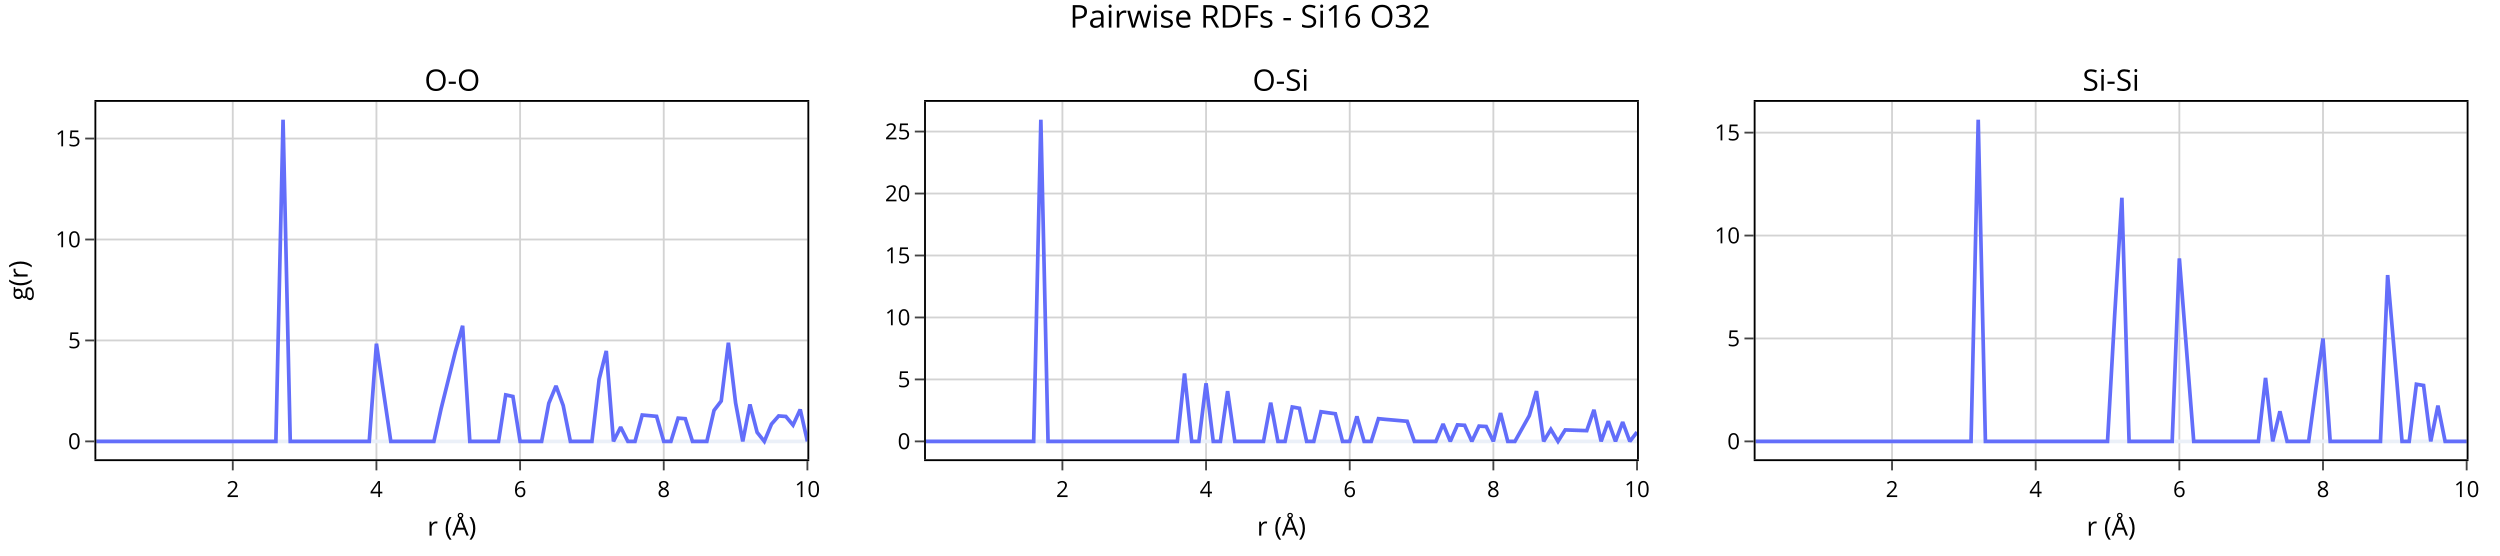
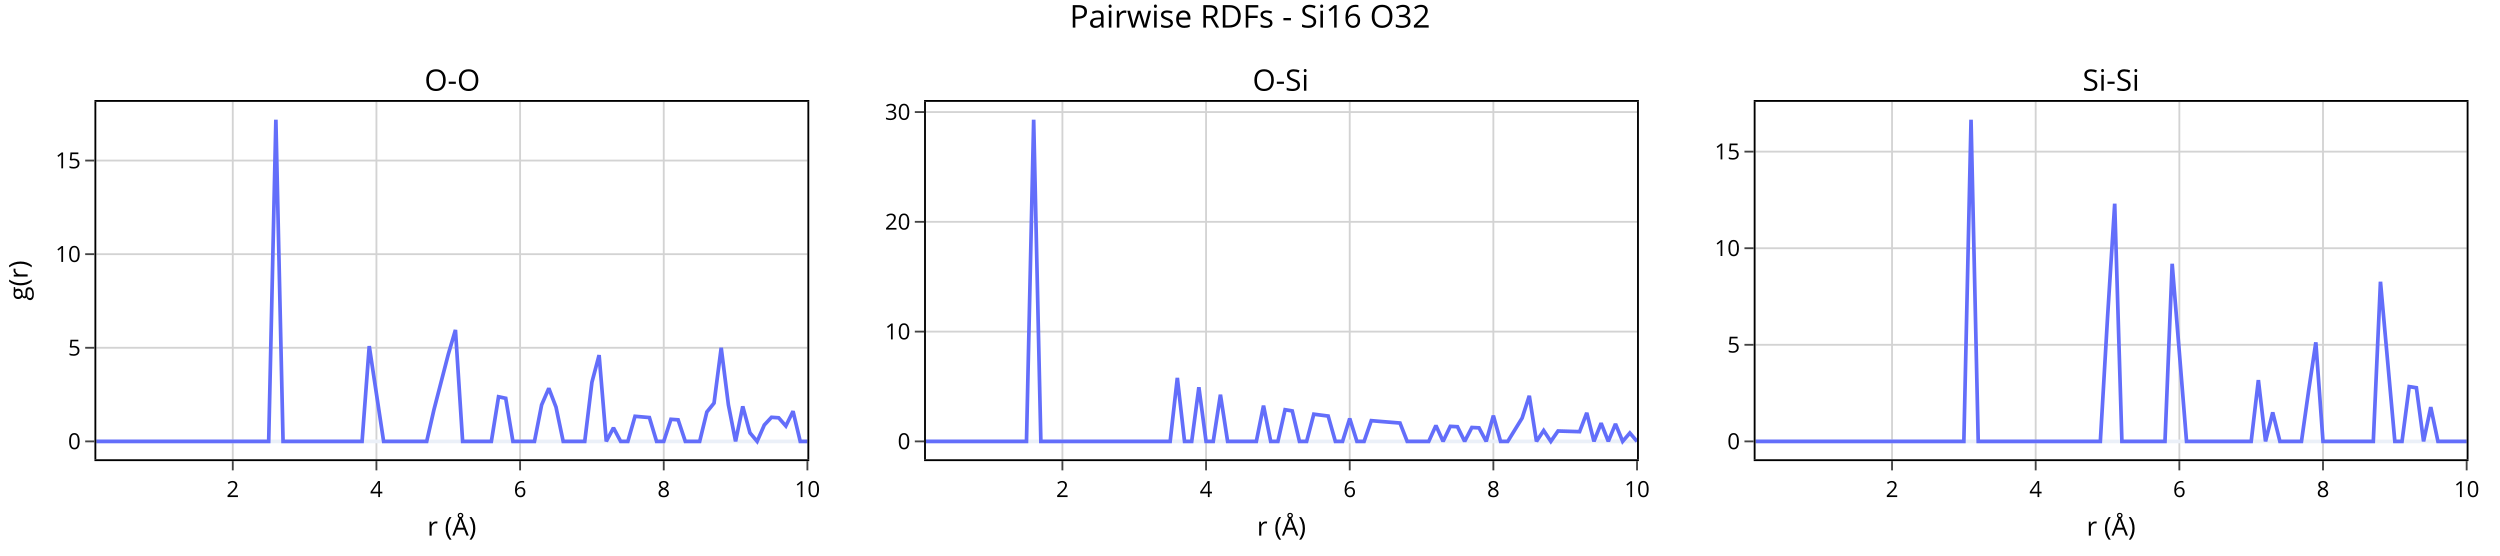
<svg xmlns="http://www.w3.org/2000/svg" class="main-svg" width="1350" height="300" style="" viewBox="0 0 1350 300">
  <rect x="0" y="0" width="1350" height="300" style="fill: rgb(255, 255, 255); fill-opacity: 1;" />
-   <defs id="defs-72a786">
+   <defs id="defs-f9d838">
    <g class="clips">
-       <clipPath id="clip72a786xyplot" class="plotclip">
+       <clipPath id="clipf9d838xyplot" class="plotclip">
        <rect width="384" height="193" />
      </clipPath>
-       <clipPath id="clip72a786x2y2plot" class="plotclip">
+       <clipPath id="clipf9d838x2y2plot" class="plotclip">
        <rect width="384" height="193" />
      </clipPath>
-       <clipPath id="clip72a786x3y3plot" class="plotclip">
+       <clipPath id="clipf9d838x3y3plot" class="plotclip">
        <rect width="384" height="193" />
      </clipPath>
-       <clipPath class="axesclip" id="clip72a786x">
+       <clipPath class="axesclip" id="clipf9d838x">
        <rect x="52" y="0" width="384" height="300" />
      </clipPath>
-       <clipPath class="axesclip" id="clip72a786y">
+       <clipPath class="axesclip" id="clipf9d838y">
        <rect x="0" y="55" width="1350" height="193" />
      </clipPath>
-       <clipPath class="axesclip" id="clip72a786xy">
+       <clipPath class="axesclip" id="clipf9d838xy">
        <rect x="52" y="55" width="384" height="193" />
      </clipPath>
-       <clipPath class="axesclip" id="clip72a786y2">
+       <clipPath class="axesclip" id="clipf9d838y2">
        <rect x="0" y="55" width="1350" height="193" />
      </clipPath>
-       <clipPath class="axesclip" id="clip72a786xy2">
+       <clipPath class="axesclip" id="clipf9d838xy2">
        <rect x="52" y="55" width="384" height="193" />
      </clipPath>
-       <clipPath class="axesclip" id="clip72a786y3">
+       <clipPath class="axesclip" id="clipf9d838y3">
        <rect x="0" y="55" width="1350" height="193" />
      </clipPath>
-       <clipPath class="axesclip" id="clip72a786xy3">
+       <clipPath class="axesclip" id="clipf9d838xy3">
        <rect x="52" y="55" width="384" height="193" />
      </clipPath>
-       <clipPath class="axesclip" id="clip72a786x2">
+       <clipPath class="axesclip" id="clipf9d838x2">
        <rect x="500" y="0" width="384" height="300" />
      </clipPath>
-       <clipPath class="axesclip" id="clip72a786x2y">
+       <clipPath class="axesclip" id="clipf9d838x2y">
        <rect x="500" y="55" width="384" height="193" />
      </clipPath>
-       <clipPath class="axesclip" id="clip72a786x2y2">
+       <clipPath class="axesclip" id="clipf9d838x2y2">
        <rect x="500" y="55" width="384" height="193" />
      </clipPath>
-       <clipPath class="axesclip" id="clip72a786x2y3">
+       <clipPath class="axesclip" id="clipf9d838x2y3">
        <rect x="500" y="55" width="384" height="193" />
      </clipPath>
-       <clipPath class="axesclip" id="clip72a786x3">
+       <clipPath class="axesclip" id="clipf9d838x3">
        <rect x="948" y="0" width="384" height="300" />
      </clipPath>
-       <clipPath class="axesclip" id="clip72a786x3y">
+       <clipPath class="axesclip" id="clipf9d838x3y">
        <rect x="948" y="55" width="384" height="193" />
      </clipPath>
-       <clipPath class="axesclip" id="clip72a786x3y2">
+       <clipPath class="axesclip" id="clipf9d838x3y2">
        <rect x="948" y="55" width="384" height="193" />
      </clipPath>
-       <clipPath class="axesclip" id="clip72a786x3y3">
+       <clipPath class="axesclip" id="clipf9d838x3y3">
        <rect x="948" y="55" width="384" height="193" />
      </clipPath>
    </g>
    <g class="gradients" />
    <g class="patterns" />
  </defs>
  <g class="bglayer" />
  <g class="layer-below">
    <g class="imagelayer" />
    <g class="shapelayer" />
  </g>
  <g class="cartesianlayer">
    <g class="subplot xy">
      <g class="layer-subplot">
        <g class="shapelayer" />
        <g class="imagelayer" />
      </g>
      <g class="minor-gridlayer">
        <g class="x" />
        <g class="y" />
      </g>
      <g class="gridlayer">
        <g class="x">
          <path class="xgrid crisp" transform="translate(125.7,0)" d="M0,55v193" style="stroke: rgb(211, 211, 211); stroke-opacity: 1; stroke-width: 1px;" />
          <path class="xgrid crisp" transform="translate(203.27,0)" d="M0,55v193" style="stroke: rgb(211, 211, 211); stroke-opacity: 1; stroke-width: 1px;" />
          <path class="xgrid crisp" transform="translate(280.85,0)" d="M0,55v193" style="stroke: rgb(211, 211, 211); stroke-opacity: 1; stroke-width: 1px;" />
          <path class="xgrid crisp" transform="translate(358.42,0)" d="M0,55v193" style="stroke: rgb(211, 211, 211); stroke-opacity: 1; stroke-width: 1px;" />
        </g>
        <g class="y">
-           <path class="ygrid crisp" transform="translate(0,183.84)" d="M52,0h384" style="stroke: rgb(211, 211, 211); stroke-opacity: 1; stroke-width: 1px;" />
-           <path class="ygrid crisp" transform="translate(0,129.33)" d="M52,0h384" style="stroke: rgb(211, 211, 211); stroke-opacity: 1; stroke-width: 1px;" />
-           <path class="ygrid crisp" transform="translate(0,74.81)" d="M52,0h384" style="stroke: rgb(211, 211, 211); stroke-opacity: 1; stroke-width: 1px;" />
+           <path class="ygrid crisp" transform="translate(0,187.8)" d="M52,0h384" style="stroke: rgb(211, 211, 211); stroke-opacity: 1; stroke-width: 1px;" />
+           <path class="ygrid crisp" transform="translate(0,137.25)" d="M52,0h384" style="stroke: rgb(211, 211, 211); stroke-opacity: 1; stroke-width: 1px;" />
+           <path class="ygrid crisp" transform="translate(0,86.7)" d="M52,0h384" style="stroke: rgb(211, 211, 211); stroke-opacity: 1; stroke-width: 1px;" />
        </g>
      </g>
      <g class="zerolinelayer">
        <path class="yzl zl crisp" transform="translate(0,238.35)" d="M52,0h384" style="stroke: rgb(235, 240, 248); stroke-opacity: 1; stroke-width: 2px;" />
      </g>
      <g class="layer-between">
        <g class="shapelayer" />
        <g class="imagelayer" />
      </g>
      <path class="xlines-below" />
      <path class="ylines-below" />
      <g class="overlines-below" />
      <g class="xaxislayer-below" />
      <g class="yaxislayer-below" />
      <g class="overaxes-below" />
      <g class="overplot">
-         <g class="xy" transform="translate(52,55)" clip-path="url(#clip72a786xyplot)">
+         <g class="xy" transform="translate(52,55)" clip-path="url(#clipf9d838xyplot)">
          <g class="scatterlayer mlayer">
-             <g class="trace scatter trace6706fb" style="stroke-miterlimit: 2; opacity: 1;">
+             <g class="trace scatter trace94215c" style="stroke-miterlimit: 2; opacity: 1;">
              <g class="fills" />
              <g class="errorbars" />
              <g class="lines">
-                 <path class="js-line" d="M0,183.35L96.97,183.35L100.85,9.65L104.73,183.35L108.61,183.35L147.39,183.35L151.27,130.59L159.03,183.35L162.91,183.35L182.3,183.35L186.18,165.77L193.94,134.67L197.82,120.91L201.7,183.35L205.58,183.35L217.21,183.35L221.09,158.26L224.97,159.1L228.85,183.35L240.48,183.35L244.36,162.74L248.24,153.38L252.12,163.97L256,183.35L259.88,183.35L267.64,183.35L271.52,149.86L275.39,134.5L279.27,183.35L283.15,175.64L287.03,183.35L290.91,183.35L294.79,169.11L302.55,169.82L306.42,183.35L310.3,183.35L314.18,170.8L318.06,171.1L321.94,183.35L329.7,183.35L333.58,166.62L337.45,161.55L341.33,130.06L345.21,162.51L349.09,183.35L352.97,163.4L356.85,178.47L360.73,183.35L364.61,174L368.48,169.61L372.36,169.89L376.24,174.56L380.12,166.12L384,183.35" style="vector-effect: none; fill: none; stroke: rgb(99, 110, 250); stroke-opacity: 1; stroke-width: 2px; opacity: 1;" />
+                 <path class="js-line" d="M0,183.35L93.09,183.35L96.97,9.65L100.85,183.35L104.73,183.35L143.52,183.35L147.39,131.88L155.15,183.35L159.03,183.35L178.42,183.35L182.3,166.36L190.06,136.38L193.94,123.16L197.82,183.35L201.7,183.35L213.33,183.35L217.21,159.26L221.09,160.08L224.97,183.35L236.61,183.35L240.48,163.63L244.36,154.68L248.24,164.82L252.12,183.35L256,183.35L263.76,183.35L267.64,151.4L271.52,136.76L275.39,183.35L279.27,176.01L283.15,183.35L287.03,183.35L290.91,169.8L298.67,170.48L302.55,183.35L306.42,183.35L310.3,171.42L314.18,171.71L318.06,183.35L325.82,183.35L329.7,167.47L333.58,162.67L337.45,132.81L341.33,163.58L345.21,183.35L349.09,164.44L352.97,178.73L356.85,183.35L360.73,174.49L364.61,170.34L368.48,170.61L372.36,175.03L376.24,167.05L380.12,183.35L384,183.35" style="vector-effect: none; fill: none; stroke: rgb(99, 110, 250); stroke-opacity: 1; stroke-width: 2px; opacity: 1;" />
              </g>
              <g class="points" />
              <g class="text" />
            </g>
          </g>
        </g>
      </g>
      <path class="xlines-above crisp" d="M51,248.5H437M51,54.5H437" style="fill: none; stroke-width: 1px; stroke: rgb(0, 0, 0); stroke-opacity: 1;" />
      <path class="ylines-above crisp" d="M51.5,55V248M436.5,55V248" style="fill: none; stroke-width: 1px; stroke: rgb(0, 0, 0); stroke-opacity: 1;" />
      <g class="overlines-above" />
      <g class="xaxislayer-above">
        <path class="xtick ticks crisp" d="M0,249v5" transform="translate(125.7,0)" style="stroke: rgb(68, 68, 68); stroke-opacity: 1; stroke-width: 1px;" />
        <path class="xtick ticks crisp" d="M0,249v5" transform="translate(203.27,0)" style="stroke: rgb(68, 68, 68); stroke-opacity: 1; stroke-width: 1px;" />
        <path class="xtick ticks crisp" d="M0,249v5" transform="translate(280.85,0)" style="stroke: rgb(68, 68, 68); stroke-opacity: 1; stroke-width: 1px;" />
        <path class="xtick ticks crisp" d="M0,249v5" transform="translate(358.42,0)" style="stroke: rgb(68, 68, 68); stroke-opacity: 1; stroke-width: 1px;" />
        <path class="xtick ticks crisp" d="M0,249v5" transform="translate(436,0)" style="stroke: rgb(68, 68, 68); stroke-opacity: 1; stroke-width: 1px;" />
        <g class="xtick">
          <text text-anchor="middle" x="0" y="268.4" transform="translate(125.7,0)" style="font-family: 'Open Sans', verdana, arial, sans-serif; font-size: 12px; fill: rgb(0, 0, 0); fill-opacity: 1; white-space: pre; opacity: 1;">2</text>
        </g>
        <g class="xtick">
          <text text-anchor="middle" x="0" y="268.4" style="font-family: 'Open Sans', verdana, arial, sans-serif; font-size: 12px; fill: rgb(0, 0, 0); fill-opacity: 1; white-space: pre; opacity: 1;" transform="translate(203.27,0)">4</text>
        </g>
        <g class="xtick">
          <text text-anchor="middle" x="0" y="268.4" style="font-family: 'Open Sans', verdana, arial, sans-serif; font-size: 12px; fill: rgb(0, 0, 0); fill-opacity: 1; white-space: pre; opacity: 1;" transform="translate(280.85,0)">6</text>
        </g>
        <g class="xtick">
          <text text-anchor="middle" x="0" y="268.4" style="font-family: 'Open Sans', verdana, arial, sans-serif; font-size: 12px; fill: rgb(0, 0, 0); fill-opacity: 1; white-space: pre; opacity: 1;" transform="translate(358.42,0)">8</text>
        </g>
        <g class="xtick">
          <text text-anchor="middle" x="0" y="268.4" style="font-family: 'Open Sans', verdana, arial, sans-serif; font-size: 12px; fill: rgb(0, 0, 0); fill-opacity: 1; white-space: pre; opacity: 1;" transform="translate(436,0)">10</text>
        </g>
      </g>
      <g class="yaxislayer-above">
        <path class="ytick ticks crisp" d="M51,0h-5" transform="translate(0,238.35)" style="stroke: rgb(68, 68, 68); stroke-opacity: 1; stroke-width: 1px;" />
-         <path class="ytick ticks crisp" d="M51,0h-5" transform="translate(0,183.84)" style="stroke: rgb(68, 68, 68); stroke-opacity: 1; stroke-width: 1px;" />
-         <path class="ytick ticks crisp" d="M51,0h-5" transform="translate(0,129.33)" style="stroke: rgb(68, 68, 68); stroke-opacity: 1; stroke-width: 1px;" />
-         <path class="ytick ticks crisp" d="M51,0h-5" transform="translate(0,74.81)" style="stroke: rgb(68, 68, 68); stroke-opacity: 1; stroke-width: 1px;" />
+         <path class="ytick ticks crisp" d="M51,0h-5" transform="translate(0,187.8)" style="stroke: rgb(68, 68, 68); stroke-opacity: 1; stroke-width: 1px;" />
+         <path class="ytick ticks crisp" d="M51,0h-5" transform="translate(0,137.25)" style="stroke: rgb(68, 68, 68); stroke-opacity: 1; stroke-width: 1px;" />
+         <path class="ytick ticks crisp" d="M51,0h-5" transform="translate(0,86.7)" style="stroke: rgb(68, 68, 68); stroke-opacity: 1; stroke-width: 1px;" />
        <g class="ytick">
          <text text-anchor="end" x="43.6" y="4.2" transform="translate(0,238.35)" style="font-family: 'Open Sans', verdana, arial, sans-serif; font-size: 12px; fill: rgb(0, 0, 0); fill-opacity: 1; white-space: pre; opacity: 1;">0</text>
        </g>
        <g class="ytick">
-           <text text-anchor="end" x="43.6" y="4.2" style="font-family: 'Open Sans', verdana, arial, sans-serif; font-size: 12px; fill: rgb(0, 0, 0); fill-opacity: 1; white-space: pre; opacity: 1;" transform="translate(0,183.84)">5</text>
+           <text text-anchor="end" x="43.6" y="4.2" style="font-family: 'Open Sans', verdana, arial, sans-serif; font-size: 12px; fill: rgb(0, 0, 0); fill-opacity: 1; white-space: pre; opacity: 1;" transform="translate(0,187.8)">5</text>
        </g>
        <g class="ytick">
-           <text text-anchor="end" x="43.6" y="4.2" style="font-family: 'Open Sans', verdana, arial, sans-serif; font-size: 12px; fill: rgb(0, 0, 0); fill-opacity: 1; white-space: pre; opacity: 1;" transform="translate(0,129.33)">10</text>
+           <text text-anchor="end" x="43.6" y="4.2" style="font-family: 'Open Sans', verdana, arial, sans-serif; font-size: 12px; fill: rgb(0, 0, 0); fill-opacity: 1; white-space: pre; opacity: 1;" transform="translate(0,137.25)">10</text>
        </g>
        <g class="ytick">
-           <text text-anchor="end" x="43.6" y="4.2" style="font-family: 'Open Sans', verdana, arial, sans-serif; font-size: 12px; fill: rgb(0, 0, 0); fill-opacity: 1; white-space: pre; opacity: 1;" transform="translate(0,74.81)">15</text>
+           <text text-anchor="end" x="43.6" y="4.2" style="font-family: 'Open Sans', verdana, arial, sans-serif; font-size: 12px; fill: rgb(0, 0, 0); fill-opacity: 1; white-space: pre; opacity: 1;" transform="translate(0,86.7)">15</text>
        </g>
      </g>
      <g class="overaxes-above" />
    </g>
    <g class="subplot x2y2">
      <g class="layer-subplot">
        <g class="shapelayer" />
        <g class="imagelayer" />
      </g>
      <g class="minor-gridlayer">
        <g class="x2" />
        <g class="y2" />
      </g>
      <g class="gridlayer">
        <g class="x2">
          <path class="x2grid crisp" transform="translate(573.7,0)" d="M0,55v193" style="stroke: rgb(211, 211, 211); stroke-opacity: 1; stroke-width: 1px;" />
          <path class="x2grid crisp" transform="translate(651.27,0)" d="M0,55v193" style="stroke: rgb(211, 211, 211); stroke-opacity: 1; stroke-width: 1px;" />
          <path class="x2grid crisp" transform="translate(728.85,0)" d="M0,55v193" style="stroke: rgb(211, 211, 211); stroke-opacity: 1; stroke-width: 1px;" />
          <path class="x2grid crisp" transform="translate(806.42,0)" d="M0,55v193" style="stroke: rgb(211, 211, 211); stroke-opacity: 1; stroke-width: 1px;" />
        </g>
        <g class="y2">
-           <path class="y2grid crisp" transform="translate(0,204.89)" d="M500,0h384" style="stroke: rgb(211, 211, 211); stroke-opacity: 1; stroke-width: 1px;" />
-           <path class="y2grid crisp" transform="translate(0,171.43)" d="M500,0h384" style="stroke: rgb(211, 211, 211); stroke-opacity: 1; stroke-width: 1px;" />
-           <path class="y2grid crisp" transform="translate(0,137.97)" d="M500,0h384" style="stroke: rgb(211, 211, 211); stroke-opacity: 1; stroke-width: 1px;" />
-           <path class="y2grid crisp" transform="translate(0,104.51)" d="M500,0h384" style="stroke: rgb(211, 211, 211); stroke-opacity: 1; stroke-width: 1px;" />
-           <path class="y2grid crisp" transform="translate(0,71.04)" d="M500,0h384" style="stroke: rgb(211, 211, 211); stroke-opacity: 1; stroke-width: 1px;" />
+           <path class="y2grid crisp" transform="translate(0,179.07)" d="M500,0h384" style="stroke: rgb(211, 211, 211); stroke-opacity: 1; stroke-width: 1px;" />
+           <path class="y2grid crisp" transform="translate(0,119.79)" d="M500,0h384" style="stroke: rgb(211, 211, 211); stroke-opacity: 1; stroke-width: 1px;" />
+           <path class="y2grid crisp" transform="translate(0,60.51)" d="M500,0h384" style="stroke: rgb(211, 211, 211); stroke-opacity: 1; stroke-width: 1px;" />
        </g>
      </g>
      <g class="zerolinelayer">
        <path class="y2zl zl crisp" transform="translate(0,238.35)" d="M500,0h384" style="stroke: rgb(235, 240, 248); stroke-opacity: 1; stroke-width: 2px;" />
      </g>
      <g class="layer-between">
        <g class="shapelayer" />
        <g class="imagelayer" />
      </g>
      <path class="xlines-below" />
      <path class="ylines-below" />
      <g class="overlines-below" />
      <g class="xaxislayer-below" />
      <g class="yaxislayer-below" />
      <g class="overaxes-below" />
      <g class="overplot">
-         <g class="x2y2" transform="translate(500,55)" clip-path="url(#clip72a786x2y2plot)">
+         <g class="x2y2" transform="translate(500,55)" clip-path="url(#clipf9d838x2y2plot)">
          <g class="scatterlayer mlayer">
-             <g class="trace scatter trace045ead" style="stroke-miterlimit: 2; opacity: 1;">
+             <g class="trace scatter tracea31ce0" style="stroke-miterlimit: 2; opacity: 1;">
              <g class="fills" />
              <g class="errorbars" />
              <g class="lines">
-                 <path class="js-line" d="M0,183.35L58.18,183.35L62.06,9.65L65.94,183.35L69.82,183.35L135.76,183.35L139.64,146.68L143.52,183.35L147.39,183.35L151.27,151.98L155.15,183.35L159.03,183.35L162.91,156.2L166.79,183.35L170.67,183.35L182.3,183.35L186.18,162.44L190.06,183.35L193.94,183.35L197.82,164.79L201.7,165.48L205.58,183.35L209.45,183.35L213.33,167.34L217.21,167.9L221.09,168.43L224.97,183.35L228.85,183.35L232.73,169.86L236.61,183.35L240.48,183.35L244.36,171.09L248.24,171.47L259.88,172.49L263.76,183.35L275.39,183.35L279.27,173.93L283.15,183.35L287.03,174.43L290.91,174.66L294.79,183.35L298.67,175.1L302.55,175.31L306.42,183.35L310.3,168.05L314.18,183.35L318.06,183.35L325.82,169.45L329.7,156.2L333.58,183.35L337.45,176.87L341.33,183.35L345.21,177.15L356.85,177.55L360.73,166.31L364.61,183.35L368.48,172.46L372.36,183.35L376.24,172.9L380.12,183.35L384,178.33" style="vector-effect: none; fill: none; stroke: rgb(99, 110, 250); stroke-opacity: 1; stroke-width: 2px; opacity: 1;" />
+                 <path class="js-line" d="M0,183.35L54.3,183.35L58.18,9.65L62.06,183.35L65.94,183.35L131.88,183.35L135.76,149.04L139.64,183.35L143.52,183.35L147.39,154.11L151.27,183.35L155.15,183.35L159.03,158.14L162.91,183.35L166.79,183.35L178.42,183.35L182.3,164.05L186.18,183.35L190.06,183.35L193.94,166.25L197.82,166.91L201.7,183.35L205.58,183.35L209.45,168.65L213.33,169.17L217.21,169.66L221.09,183.35L224.97,183.35L228.85,171L232.73,183.35L236.61,183.35L240.48,172.15L244.36,172.49L256,173.44L259.88,183.35L271.52,183.35L275.39,174.77L279.27,183.35L283.15,175.23L287.03,175.44L290.91,183.35L294.79,175.85L298.67,176.04L302.55,183.35L306.42,169.45L310.3,183.35L314.18,183.35L321.94,170.75L325.82,158.73L329.7,183.35L333.58,177.48L337.45,183.35L341.33,177.74L352.97,178.1L356.85,167.93L360.73,183.35L364.61,173.5L368.48,183.35L372.36,173.9L376.24,183.35L380.12,178.81L384,183.35" style="vector-effect: none; fill: none; stroke: rgb(99, 110, 250); stroke-opacity: 1; stroke-width: 2px; opacity: 1;" />
              </g>
              <g class="points" />
              <g class="text" />
            </g>
          </g>
        </g>
      </g>
      <path class="xlines-above crisp" d="M499,248.5H885M499,54.5H885" style="fill: none; stroke-width: 1px; stroke: rgb(0, 0, 0); stroke-opacity: 1;" />
      <path class="ylines-above crisp" d="M499.5,55V248M884.5,55V248" style="fill: none; stroke-width: 1px; stroke: rgb(0, 0, 0); stroke-opacity: 1;" />
      <g class="overlines-above" />
      <g class="xaxislayer-above">
        <path class="x2tick ticks crisp" d="M0,249v5" transform="translate(573.7,0)" style="stroke: rgb(68, 68, 68); stroke-opacity: 1; stroke-width: 1px;" />
        <path class="x2tick ticks crisp" d="M0,249v5" transform="translate(651.27,0)" style="stroke: rgb(68, 68, 68); stroke-opacity: 1; stroke-width: 1px;" />
        <path class="x2tick ticks crisp" d="M0,249v5" transform="translate(728.85,0)" style="stroke: rgb(68, 68, 68); stroke-opacity: 1; stroke-width: 1px;" />
        <path class="x2tick ticks crisp" d="M0,249v5" transform="translate(806.42,0)" style="stroke: rgb(68, 68, 68); stroke-opacity: 1; stroke-width: 1px;" />
        <path class="x2tick ticks crisp" d="M0,249v5" transform="translate(884,0)" style="stroke: rgb(68, 68, 68); stroke-opacity: 1; stroke-width: 1px;" />
        <g class="x2tick">
          <text text-anchor="middle" x="0" y="268.4" transform="translate(573.7,0)" style="font-family: 'Open Sans', verdana, arial, sans-serif; font-size: 12px; fill: rgb(0, 0, 0); fill-opacity: 1; white-space: pre; opacity: 1;">2</text>
        </g>
        <g class="x2tick">
          <text text-anchor="middle" x="0" y="268.4" style="font-family: 'Open Sans', verdana, arial, sans-serif; font-size: 12px; fill: rgb(0, 0, 0); fill-opacity: 1; white-space: pre; opacity: 1;" transform="translate(651.27,0)">4</text>
        </g>
        <g class="x2tick">
          <text text-anchor="middle" x="0" y="268.4" style="font-family: 'Open Sans', verdana, arial, sans-serif; font-size: 12px; fill: rgb(0, 0, 0); fill-opacity: 1; white-space: pre; opacity: 1;" transform="translate(728.85,0)">6</text>
        </g>
        <g class="x2tick">
          <text text-anchor="middle" x="0" y="268.4" style="font-family: 'Open Sans', verdana, arial, sans-serif; font-size: 12px; fill: rgb(0, 0, 0); fill-opacity: 1; white-space: pre; opacity: 1;" transform="translate(806.42,0)">8</text>
        </g>
        <g class="x2tick">
          <text text-anchor="middle" x="0" y="268.4" style="font-family: 'Open Sans', verdana, arial, sans-serif; font-size: 12px; fill: rgb(0, 0, 0); fill-opacity: 1; white-space: pre; opacity: 1;" transform="translate(884,0)">10</text>
        </g>
      </g>
      <g class="yaxislayer-above">
        <path class="y2tick ticks crisp" d="M499,0h-5" transform="translate(0,238.35)" style="stroke: rgb(68, 68, 68); stroke-opacity: 1; stroke-width: 1px;" />
-         <path class="y2tick ticks crisp" d="M499,0h-5" transform="translate(0,204.89)" style="stroke: rgb(68, 68, 68); stroke-opacity: 1; stroke-width: 1px;" />
-         <path class="y2tick ticks crisp" d="M499,0h-5" transform="translate(0,171.43)" style="stroke: rgb(68, 68, 68); stroke-opacity: 1; stroke-width: 1px;" />
-         <path class="y2tick ticks crisp" d="M499,0h-5" transform="translate(0,137.97)" style="stroke: rgb(68, 68, 68); stroke-opacity: 1; stroke-width: 1px;" />
-         <path class="y2tick ticks crisp" d="M499,0h-5" transform="translate(0,104.51)" style="stroke: rgb(68, 68, 68); stroke-opacity: 1; stroke-width: 1px;" />
-         <path class="y2tick ticks crisp" d="M499,0h-5" transform="translate(0,71.04)" style="stroke: rgb(68, 68, 68); stroke-opacity: 1; stroke-width: 1px;" />
+         <path class="y2tick ticks crisp" d="M499,0h-5" transform="translate(0,179.07)" style="stroke: rgb(68, 68, 68); stroke-opacity: 1; stroke-width: 1px;" />
+         <path class="y2tick ticks crisp" d="M499,0h-5" transform="translate(0,119.79)" style="stroke: rgb(68, 68, 68); stroke-opacity: 1; stroke-width: 1px;" />
+         <path class="y2tick ticks crisp" d="M499,0h-5" transform="translate(0,60.51)" style="stroke: rgb(68, 68, 68); stroke-opacity: 1; stroke-width: 1px;" />
        <g class="y2tick">
          <text text-anchor="end" x="491.6" y="4.2" transform="translate(0,238.35)" style="font-family: 'Open Sans', verdana, arial, sans-serif; font-size: 12px; fill: rgb(0, 0, 0); fill-opacity: 1; white-space: pre; opacity: 1;">0</text>
        </g>
        <g class="y2tick">
-           <text text-anchor="end" x="491.6" y="4.2" style="font-family: 'Open Sans', verdana, arial, sans-serif; font-size: 12px; fill: rgb(0, 0, 0); fill-opacity: 1; white-space: pre; opacity: 1;" transform="translate(0,204.89)">5</text>
+           <text text-anchor="end" x="491.6" y="4.2" style="font-family: 'Open Sans', verdana, arial, sans-serif; font-size: 12px; fill: rgb(0, 0, 0); fill-opacity: 1; white-space: pre; opacity: 1;" transform="translate(0,179.07)">10</text>
        </g>
        <g class="y2tick">
-           <text text-anchor="end" x="491.6" y="4.2" style="font-family: 'Open Sans', verdana, arial, sans-serif; font-size: 12px; fill: rgb(0, 0, 0); fill-opacity: 1; white-space: pre; opacity: 1;" transform="translate(0,171.43)">10</text>
+           <text text-anchor="end" x="491.6" y="4.2" style="font-family: 'Open Sans', verdana, arial, sans-serif; font-size: 12px; fill: rgb(0, 0, 0); fill-opacity: 1; white-space: pre; opacity: 1;" transform="translate(0,119.79)">20</text>
        </g>
        <g class="y2tick">
-           <text text-anchor="end" x="491.6" y="4.2" style="font-family: 'Open Sans', verdana, arial, sans-serif; font-size: 12px; fill: rgb(0, 0, 0); fill-opacity: 1; white-space: pre; opacity: 1;" transform="translate(0,137.97)">15</text>
-         </g>
-         <g class="y2tick">
-           <text text-anchor="end" x="491.6" y="4.2" style="font-family: 'Open Sans', verdana, arial, sans-serif; font-size: 12px; fill: rgb(0, 0, 0); fill-opacity: 1; white-space: pre; opacity: 1;" transform="translate(0,104.51)">20</text>
-         </g>
-         <g class="y2tick">
-           <text text-anchor="end" x="491.6" y="4.2" style="font-family: 'Open Sans', verdana, arial, sans-serif; font-size: 12px; fill: rgb(0, 0, 0); fill-opacity: 1; white-space: pre; opacity: 1;" transform="translate(0,71.04)">25</text>
+           <text text-anchor="end" x="491.6" y="4.2" style="font-family: 'Open Sans', verdana, arial, sans-serif; font-size: 12px; fill: rgb(0, 0, 0); fill-opacity: 1; white-space: pre; opacity: 1;" transform="translate(0,60.51)">30</text>
        </g>
      </g>
      <g class="overaxes-above" />
    </g>
    <g class="subplot x3y3">
      <g class="layer-subplot">
        <g class="shapelayer" />
        <g class="imagelayer" />
      </g>
      <g class="minor-gridlayer">
        <g class="x3" />
        <g class="y3" />
      </g>
      <g class="gridlayer">
        <g class="x3">
          <path class="x3grid crisp" transform="translate(1021.7,0)" d="M0,55v193" style="stroke: rgb(211, 211, 211); stroke-opacity: 1; stroke-width: 1px;" />
          <path class="x3grid crisp" transform="translate(1099.27,0)" d="M0,55v193" style="stroke: rgb(211, 211, 211); stroke-opacity: 1; stroke-width: 1px;" />
          <path class="x3grid crisp" transform="translate(1176.85,0)" d="M0,55v193" style="stroke: rgb(211, 211, 211); stroke-opacity: 1; stroke-width: 1px;" />
          <path class="x3grid crisp" transform="translate(1254.42,0)" d="M0,55v193" style="stroke: rgb(211, 211, 211); stroke-opacity: 1; stroke-width: 1px;" />
        </g>
        <g class="y3">
-           <path class="y3grid crisp" transform="translate(0,182.77)" d="M948,0h384" style="stroke: rgb(211, 211, 211); stroke-opacity: 1; stroke-width: 1px;" />
-           <path class="y3grid crisp" transform="translate(0,127.2)" d="M948,0h384" style="stroke: rgb(211, 211, 211); stroke-opacity: 1; stroke-width: 1px;" />
-           <path class="y3grid crisp" transform="translate(0,71.62)" d="M948,0h384" style="stroke: rgb(211, 211, 211); stroke-opacity: 1; stroke-width: 1px;" />
+           <path class="y3grid crisp" transform="translate(0,186.19)" d="M948,0h384" style="stroke: rgb(211, 211, 211); stroke-opacity: 1; stroke-width: 1px;" />
+           <path class="y3grid crisp" transform="translate(0,134.04)" d="M948,0h384" style="stroke: rgb(211, 211, 211); stroke-opacity: 1; stroke-width: 1px;" />
+           <path class="y3grid crisp" transform="translate(0,81.88)" d="M948,0h384" style="stroke: rgb(211, 211, 211); stroke-opacity: 1; stroke-width: 1px;" />
        </g>
      </g>
      <g class="zerolinelayer">
        <path class="y3zl zl crisp" transform="translate(0,238.35)" d="M948,0h384" style="stroke: rgb(235, 240, 248); stroke-opacity: 1; stroke-width: 2px;" />
      </g>
      <g class="layer-between">
        <g class="shapelayer" />
        <g class="imagelayer" />
      </g>
      <path class="xlines-below" />
      <path class="ylines-below" />
      <g class="overlines-below" />
      <g class="xaxislayer-below" />
      <g class="yaxislayer-below" />
      <g class="overaxes-below" />
      <g class="overplot">
-         <g class="x3y3" transform="translate(948,55)" clip-path="url(#clip72a786x3y3plot)">
+         <g class="x3y3" transform="translate(948,55)" clip-path="url(#clipf9d838x3y3plot)">
          <g class="scatterlayer mlayer">
-             <g class="trace scatter tracedcad00" style="stroke-miterlimit: 2; opacity: 1;">
+             <g class="trace scatter trace8774a6" style="stroke-miterlimit: 2; opacity: 1;">
              <g class="fills" />
              <g class="errorbars" />
              <g class="lines">
-                 <path class="js-line" d="M0,183.35L116.36,183.35L120.24,9.65L124.12,183.35L128,183.35L190.06,183.35L193.94,114.97L197.82,51.79L201.7,183.35L224.97,183.35L228.85,84.53L236.61,183.35L240.48,183.35L271.52,183.35L275.39,149.04L279.27,183.35L283.15,167.11L287.03,183.35L290.91,183.35L298.67,183.35L302.55,154.85L306.42,127.77L310.3,183.35L337.45,183.35L341.33,93.53L349.09,183.35L352.97,183.35L356.85,152.5L360.73,153.15L364.61,183.35L368.48,164.05L372.36,183.35L376.24,183.35L384,183.35" style="vector-effect: none; fill: none; stroke: rgb(99, 110, 250); stroke-opacity: 1; stroke-width: 2px; opacity: 1;" />
+                 <path class="js-line" d="M0,183.35L112.48,183.35L116.36,9.65L120.24,183.35L124.12,183.35L186.18,183.35L190.06,116.58L193.94,54.99L197.82,183.35L221.09,183.35L224.97,87.44L232.73,183.35L236.61,183.35L267.64,183.35L271.52,150.24L275.39,183.35L279.27,167.69L283.15,183.35L287.03,183.35L294.79,183.35L298.67,155.91L302.55,129.86L306.42,183.35L333.58,183.35L337.45,97.13L345.21,183.35L349.09,183.35L352.97,153.77L356.85,154.4L360.73,183.35L364.61,164.85L368.48,183.35L372.36,183.35L384,183.35" style="vector-effect: none; fill: none; stroke: rgb(99, 110, 250); stroke-opacity: 1; stroke-width: 2px; opacity: 1;" />
              </g>
              <g class="points" />
              <g class="text" />
            </g>
          </g>
        </g>
      </g>
      <path class="xlines-above crisp" d="M947,248.5H1333M947,54.5H1333" style="fill: none; stroke-width: 1px; stroke: rgb(0, 0, 0); stroke-opacity: 1;" />
      <path class="ylines-above crisp" d="M947.5,55V248M1332.5,55V248" style="fill: none; stroke-width: 1px; stroke: rgb(0, 0, 0); stroke-opacity: 1;" />
      <g class="overlines-above" />
      <g class="xaxislayer-above">
        <path class="x3tick ticks crisp" d="M0,249v5" transform="translate(1021.7,0)" style="stroke: rgb(68, 68, 68); stroke-opacity: 1; stroke-width: 1px;" />
        <path class="x3tick ticks crisp" d="M0,249v5" transform="translate(1099.27,0)" style="stroke: rgb(68, 68, 68); stroke-opacity: 1; stroke-width: 1px;" />
        <path class="x3tick ticks crisp" d="M0,249v5" transform="translate(1176.85,0)" style="stroke: rgb(68, 68, 68); stroke-opacity: 1; stroke-width: 1px;" />
        <path class="x3tick ticks crisp" d="M0,249v5" transform="translate(1254.42,0)" style="stroke: rgb(68, 68, 68); stroke-opacity: 1; stroke-width: 1px;" />
        <path class="x3tick ticks crisp" d="M0,249v5" transform="translate(1332,0)" style="stroke: rgb(68, 68, 68); stroke-opacity: 1; stroke-width: 1px;" />
        <g class="x3tick">
          <text text-anchor="middle" x="0" y="268.4" transform="translate(1021.7,0)" style="font-family: 'Open Sans', verdana, arial, sans-serif; font-size: 12px; fill: rgb(0, 0, 0); fill-opacity: 1; white-space: pre; opacity: 1;">2</text>
        </g>
        <g class="x3tick">
          <text text-anchor="middle" x="0" y="268.4" style="font-family: 'Open Sans', verdana, arial, sans-serif; font-size: 12px; fill: rgb(0, 0, 0); fill-opacity: 1; white-space: pre; opacity: 1;" transform="translate(1099.27,0)">4</text>
        </g>
        <g class="x3tick">
          <text text-anchor="middle" x="0" y="268.4" style="font-family: 'Open Sans', verdana, arial, sans-serif; font-size: 12px; fill: rgb(0, 0, 0); fill-opacity: 1; white-space: pre; opacity: 1;" transform="translate(1176.85,0)">6</text>
        </g>
        <g class="x3tick">
          <text text-anchor="middle" x="0" y="268.4" style="font-family: 'Open Sans', verdana, arial, sans-serif; font-size: 12px; fill: rgb(0, 0, 0); fill-opacity: 1; white-space: pre; opacity: 1;" transform="translate(1254.42,0)">8</text>
        </g>
        <g class="x3tick">
          <text text-anchor="middle" x="0" y="268.4" style="font-family: 'Open Sans', verdana, arial, sans-serif; font-size: 12px; fill: rgb(0, 0, 0); fill-opacity: 1; white-space: pre; opacity: 1;" transform="translate(1332,0)">10</text>
        </g>
      </g>
      <g class="yaxislayer-above">
        <path class="y3tick ticks crisp" d="M947,0h-5" transform="translate(0,238.35)" style="stroke: rgb(68, 68, 68); stroke-opacity: 1; stroke-width: 1px;" />
-         <path class="y3tick ticks crisp" d="M947,0h-5" transform="translate(0,182.77)" style="stroke: rgb(68, 68, 68); stroke-opacity: 1; stroke-width: 1px;" />
-         <path class="y3tick ticks crisp" d="M947,0h-5" transform="translate(0,127.2)" style="stroke: rgb(68, 68, 68); stroke-opacity: 1; stroke-width: 1px;" />
-         <path class="y3tick ticks crisp" d="M947,0h-5" transform="translate(0,71.62)" style="stroke: rgb(68, 68, 68); stroke-opacity: 1; stroke-width: 1px;" />
+         <path class="y3tick ticks crisp" d="M947,0h-5" transform="translate(0,186.19)" style="stroke: rgb(68, 68, 68); stroke-opacity: 1; stroke-width: 1px;" />
+         <path class="y3tick ticks crisp" d="M947,0h-5" transform="translate(0,134.04)" style="stroke: rgb(68, 68, 68); stroke-opacity: 1; stroke-width: 1px;" />
+         <path class="y3tick ticks crisp" d="M947,0h-5" transform="translate(0,81.88)" style="stroke: rgb(68, 68, 68); stroke-opacity: 1; stroke-width: 1px;" />
        <g class="y3tick">
          <text text-anchor="end" x="939.6" y="4.2" transform="translate(0,238.35)" style="font-family: 'Open Sans', verdana, arial, sans-serif; font-size: 12px; fill: rgb(0, 0, 0); fill-opacity: 1; white-space: pre; opacity: 1;">0</text>
        </g>
        <g class="y3tick">
-           <text text-anchor="end" x="939.6" y="4.2" style="font-family: 'Open Sans', verdana, arial, sans-serif; font-size: 12px; fill: rgb(0, 0, 0); fill-opacity: 1; white-space: pre; opacity: 1;" transform="translate(0,182.77)">5</text>
+           <text text-anchor="end" x="939.6" y="4.2" style="font-family: 'Open Sans', verdana, arial, sans-serif; font-size: 12px; fill: rgb(0, 0, 0); fill-opacity: 1; white-space: pre; opacity: 1;" transform="translate(0,186.19)">5</text>
        </g>
        <g class="y3tick">
-           <text text-anchor="end" x="939.6" y="4.2" style="font-family: 'Open Sans', verdana, arial, sans-serif; font-size: 12px; fill: rgb(0, 0, 0); fill-opacity: 1; white-space: pre; opacity: 1;" transform="translate(0,127.2)">10</text>
+           <text text-anchor="end" x="939.6" y="4.2" style="font-family: 'Open Sans', verdana, arial, sans-serif; font-size: 12px; fill: rgb(0, 0, 0); fill-opacity: 1; white-space: pre; opacity: 1;" transform="translate(0,134.04)">10</text>
        </g>
        <g class="y3tick">
-           <text text-anchor="end" x="939.6" y="4.2" style="font-family: 'Open Sans', verdana, arial, sans-serif; font-size: 12px; fill: rgb(0, 0, 0); fill-opacity: 1; white-space: pre; opacity: 1;" transform="translate(0,71.62)">15</text>
+           <text text-anchor="end" x="939.6" y="4.2" style="font-family: 'Open Sans', verdana, arial, sans-serif; font-size: 12px; fill: rgb(0, 0, 0); fill-opacity: 1; white-space: pre; opacity: 1;" transform="translate(0,81.88)">15</text>
        </g>
      </g>
      <g class="overaxes-above" />
    </g>
  </g>
  <g class="polarlayer" />
  <g class="smithlayer" />
  <g class="ternarylayer" />
  <g class="geolayer" />
  <g class="funnelarealayer" />
  <g class="pielayer" />
  <g class="iciclelayer" />
  <g class="treemaplayer" />
  <g class="sunburstlayer" />
  <g class="glimages" />
-   <defs id="topdefs-72a786">
+   <defs id="topdefs-f9d838">
    <g class="clips" />
  </defs>
  <g class="layer-above">
    <g class="imagelayer" />
    <g class="shapelayer" />
  </g>
  <g class="infolayer">
    <g class="g-gtitle">
      <text class="gtitle" x="675" y="3" text-anchor="middle" dy="0.7em" style="opacity: 1; font-family: 'Open Sans', verdana, arial, sans-serif; font-size: 17px; fill: rgb(0, 0, 0); fill-opacity: 1; white-space: pre;">Pairwise RDFs - Si16 O32</text>
    </g>
    <g class="g-xtitle">
      <text class="xtitle" x="244" y="289.206" text-anchor="middle" style="opacity: 1; font-family: 'Open Sans', verdana, arial, sans-serif; font-size: 14px; fill: rgb(0, 0, 0); fill-opacity: 1; white-space: pre;">r (Å)</text>
    </g>
    <g class="g-x2title">
      <text class="x2title" x="692" y="289.206" text-anchor="middle" style="opacity: 1; font-family: 'Open Sans', verdana, arial, sans-serif; font-size: 14px; fill: rgb(0, 0, 0); fill-opacity: 1; white-space: pre;">r (Å)</text>
    </g>
    <g class="g-x3title">
      <text class="x3title" x="1140" y="289.206" text-anchor="middle" style="opacity: 1; font-family: 'Open Sans', verdana, arial, sans-serif; font-size: 14px; fill: rgb(0, 0, 0); fill-opacity: 1; white-space: pre;">r (Å)</text>
    </g>
    <g class="g-ytitle">
      <text class="ytitle" transform="rotate(-90,14.92813,151.5)" x="14.928" y="151.5" text-anchor="middle" style="opacity: 1; font-family: 'Open Sans', verdana, arial, sans-serif; font-size: 14px; fill: rgb(0, 0, 0); fill-opacity: 1; white-space: pre;">g(r)</text>
    </g>
    <g class="g-y2title" />
    <g class="g-y3title" />
    <g class="annotation" data-index="0" style="opacity: 1;">
      <g class="annotation-text-g" transform="rotate(0,244,43)">
        <g class="cursor-pointer" transform="translate(226,31)">
          <rect class="bg" x="0.5" y="0.5" width="35" height="23" style="stroke-width: 1px; stroke: rgb(0, 0, 0); stroke-opacity: 0; fill: rgb(0, 0, 0); fill-opacity: 0;" />
          <text class="annotation-text" text-anchor="middle" x="18.234" y="18" style="font-family: 'Open Sans', verdana, arial, sans-serif; font-size: 16px; fill: rgb(0, 0, 0); fill-opacity: 1; white-space: pre;">O-O</text>
        </g>
      </g>
    </g>
    <g class="annotation" data-index="1" style="opacity: 1;">
      <g class="annotation-text-g" transform="rotate(0,692,43)">
        <g class="cursor-pointer" transform="translate(672,31)">
          <rect class="bg" x="0.5" y="0.5" width="38" height="23" style="stroke-width: 1px; stroke: rgb(0, 0, 0); stroke-opacity: 0; fill: rgb(0, 0, 0); fill-opacity: 0;" />
          <text class="annotation-text" text-anchor="middle" x="19.594" y="18" style="font-family: 'Open Sans', verdana, arial, sans-serif; font-size: 16px; fill: rgb(0, 0, 0); fill-opacity: 1; white-space: pre;">O-Si</text>
        </g>
      </g>
    </g>
    <g class="annotation" data-index="2" style="opacity: 1;">
      <g class="annotation-text-g" transform="rotate(0,1140,43)">
        <g class="cursor-pointer" transform="translate(1119,31)">
          <rect class="bg" x="0.5" y="0.5" width="41" height="23" style="stroke-width: 1px; stroke: rgb(0, 0, 0); stroke-opacity: 0; fill: rgb(0, 0, 0); fill-opacity: 0;" />
          <text class="annotation-text" text-anchor="middle" x="20.969" y="18" style="font-family: 'Open Sans', verdana, arial, sans-serif; font-size: 16px; fill: rgb(0, 0, 0); fill-opacity: 1; white-space: pre;">Si-Si</text>
        </g>
      </g>
    </g>
  </g>
</svg>
